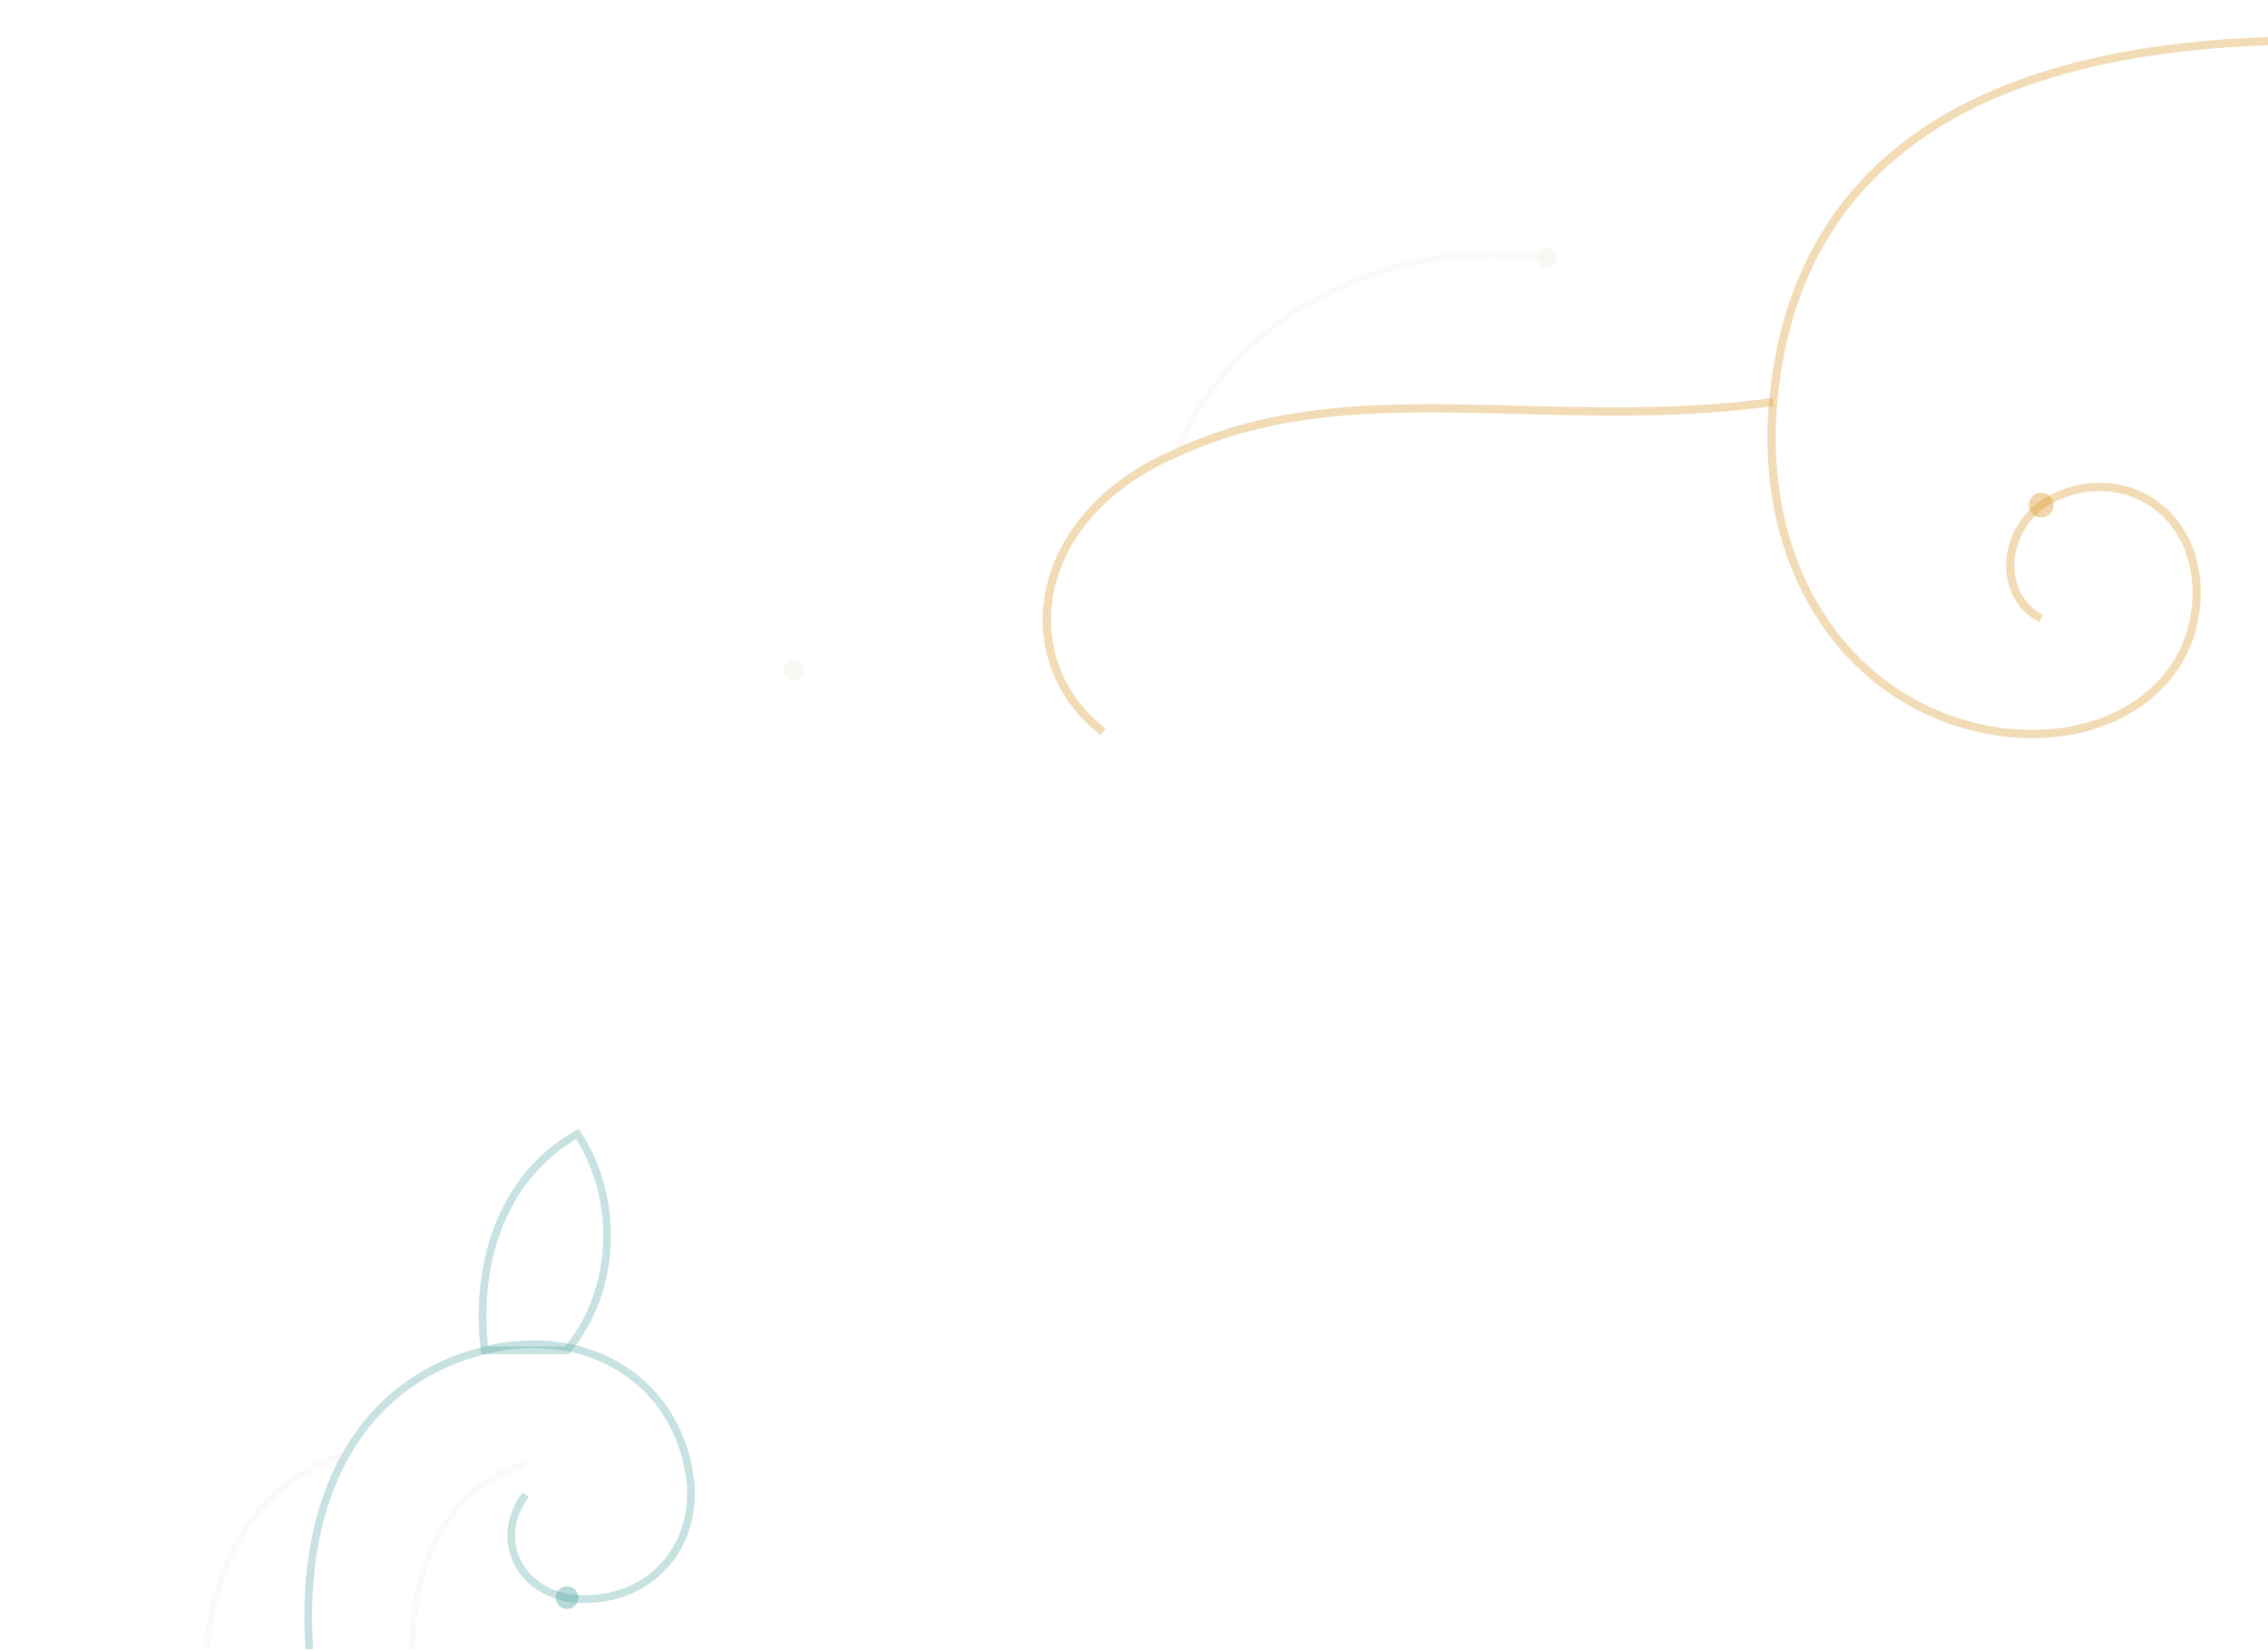
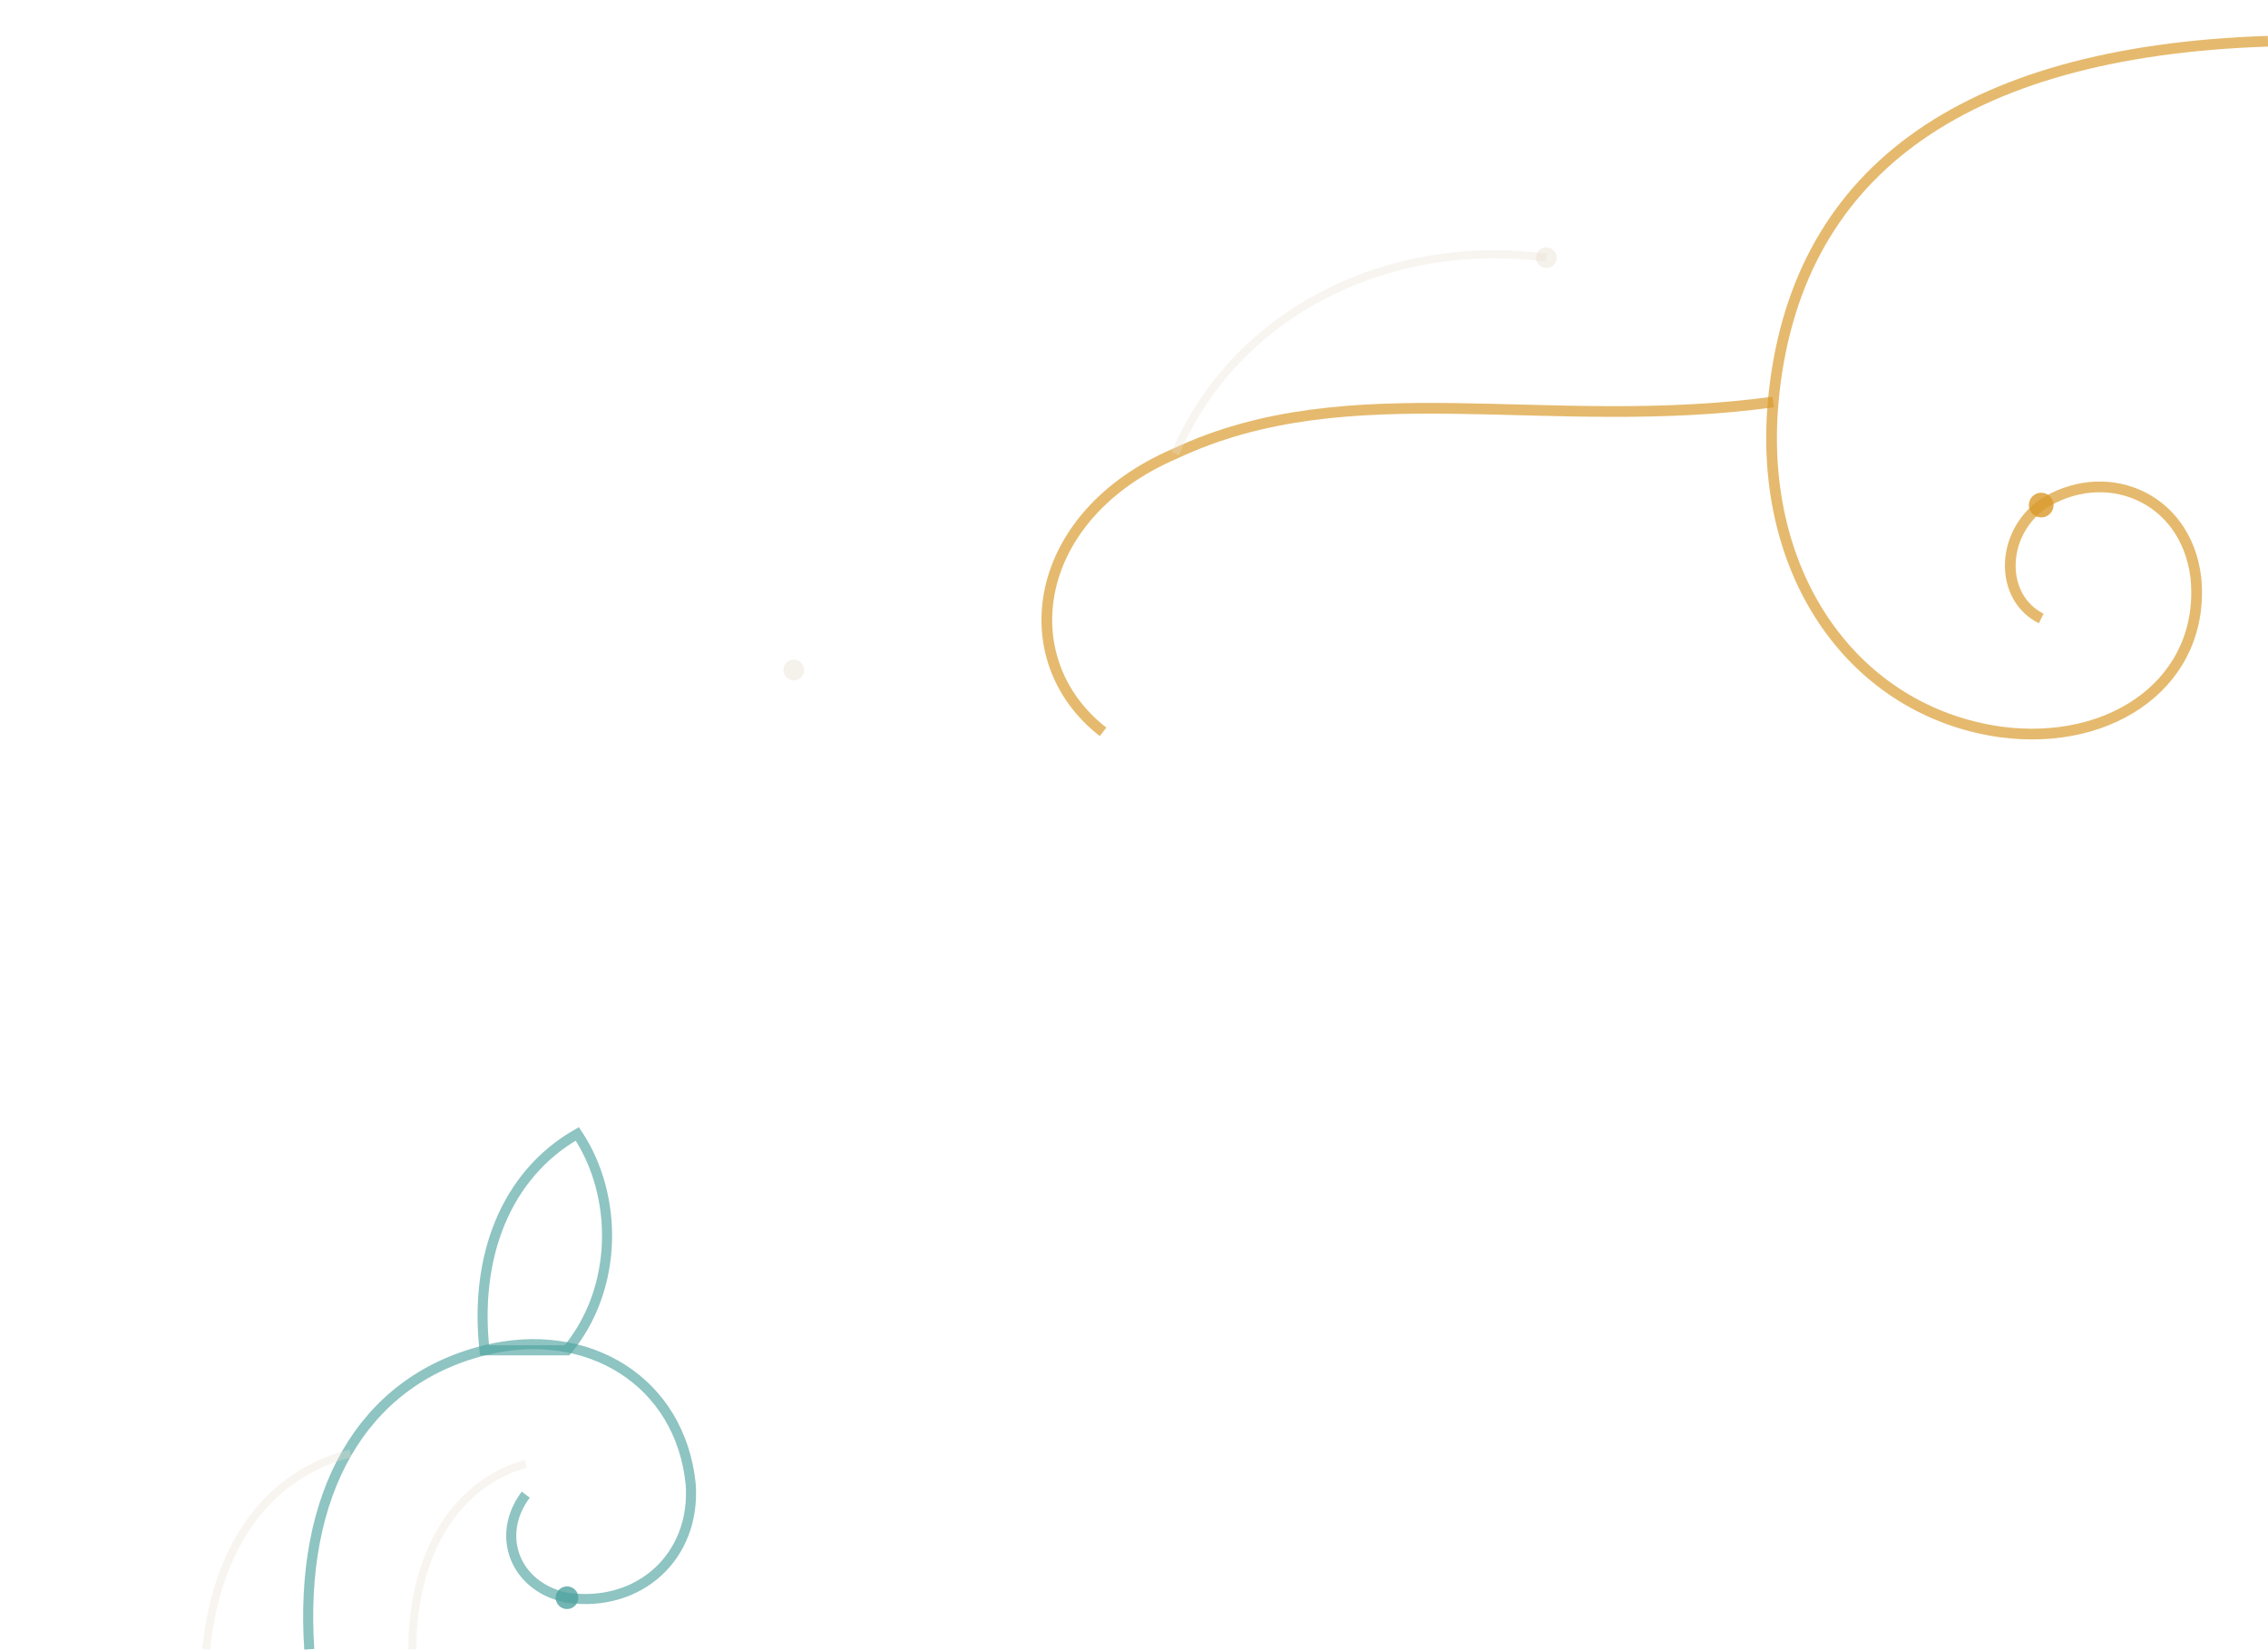
- <svg xmlns="http://www.w3.org/2000/svg" width="440" height="320" viewBox="0 0 440 320">
-   <g fill="none" stroke="#D99A2B" stroke-opacity="0.34" stroke-width="1.6">
+ <svg xmlns="http://www.w3.org/2000/svg" width="352" height="256" viewBox="0 0 440 320">
+   <g fill="none" stroke="#D99A2B" stroke-opacity="0.68" stroke-width="2.08">
    <path d="M440 8 C380 10 348 34 344 78 C341 112 360 138 388 142 C410 145 428 132 426 112 C424 96 408 90 396 98 C388 104 388 116 396 120" />
    <path d="M344 78 C300 84 262 72 228 88 C200 100 196 128 214 142" />
-     <circle cx="396" cy="98" r="2.4" fill="#D99A2B" fill-opacity="0.4" stroke="none" />
+     <circle cx="396" cy="98" r="2.4" fill="#D99A2B" fill-opacity="0.8" stroke="none" />
  </g>
-   <g fill="none" stroke="#4FA3A0" stroke-opacity="0.32" stroke-width="1.5">
+   <g fill="none" stroke="#4FA3A0" stroke-opacity="0.64" stroke-width="1.95">
    <path d="M60 320 C58 290 70 268 94 262 C114 257 132 268 134 288 C135 302 124 312 110 310 C100 308 96 298 102 290" />
    <path d="M94 262 C92 244 98 228 112 220 C120 232 120 250 110 262 Z" />
-     <circle cx="110" cy="310" r="2.2" fill="#4FA3A0" fill-opacity="0.4" stroke="none" />
+     <circle cx="110" cy="310" r="2.2" fill="#4FA3A0" fill-opacity="0.8" stroke="none" />
  </g>
-   <g fill="none" stroke="#E7E0D2" stroke-opacity="0.16" stroke-width="1.2">
+   <g fill="none" stroke="#E7E0D2" stroke-opacity="0.32" stroke-width="1.56">
    <path d="M40 320 C42 300 52 286 68 282 M80 320 C80 302 88 288 102 284" />
    <path d="M228 88 C240 60 270 46 300 50" />
-     <circle cx="300" cy="50" r="2" fill="#E7E0D2" fill-opacity="0.22" stroke="none" />
-     <circle cx="154" cy="130" r="2" fill="#E7E0D2" fill-opacity="0.22" stroke="none" />
+     <circle cx="300" cy="50" r="2" fill="#E7E0D2" fill-opacity="0.44" stroke="none" />
+     <circle cx="154" cy="130" r="2" fill="#E7E0D2" fill-opacity="0.44" stroke="none" />
  </g>
</svg>
